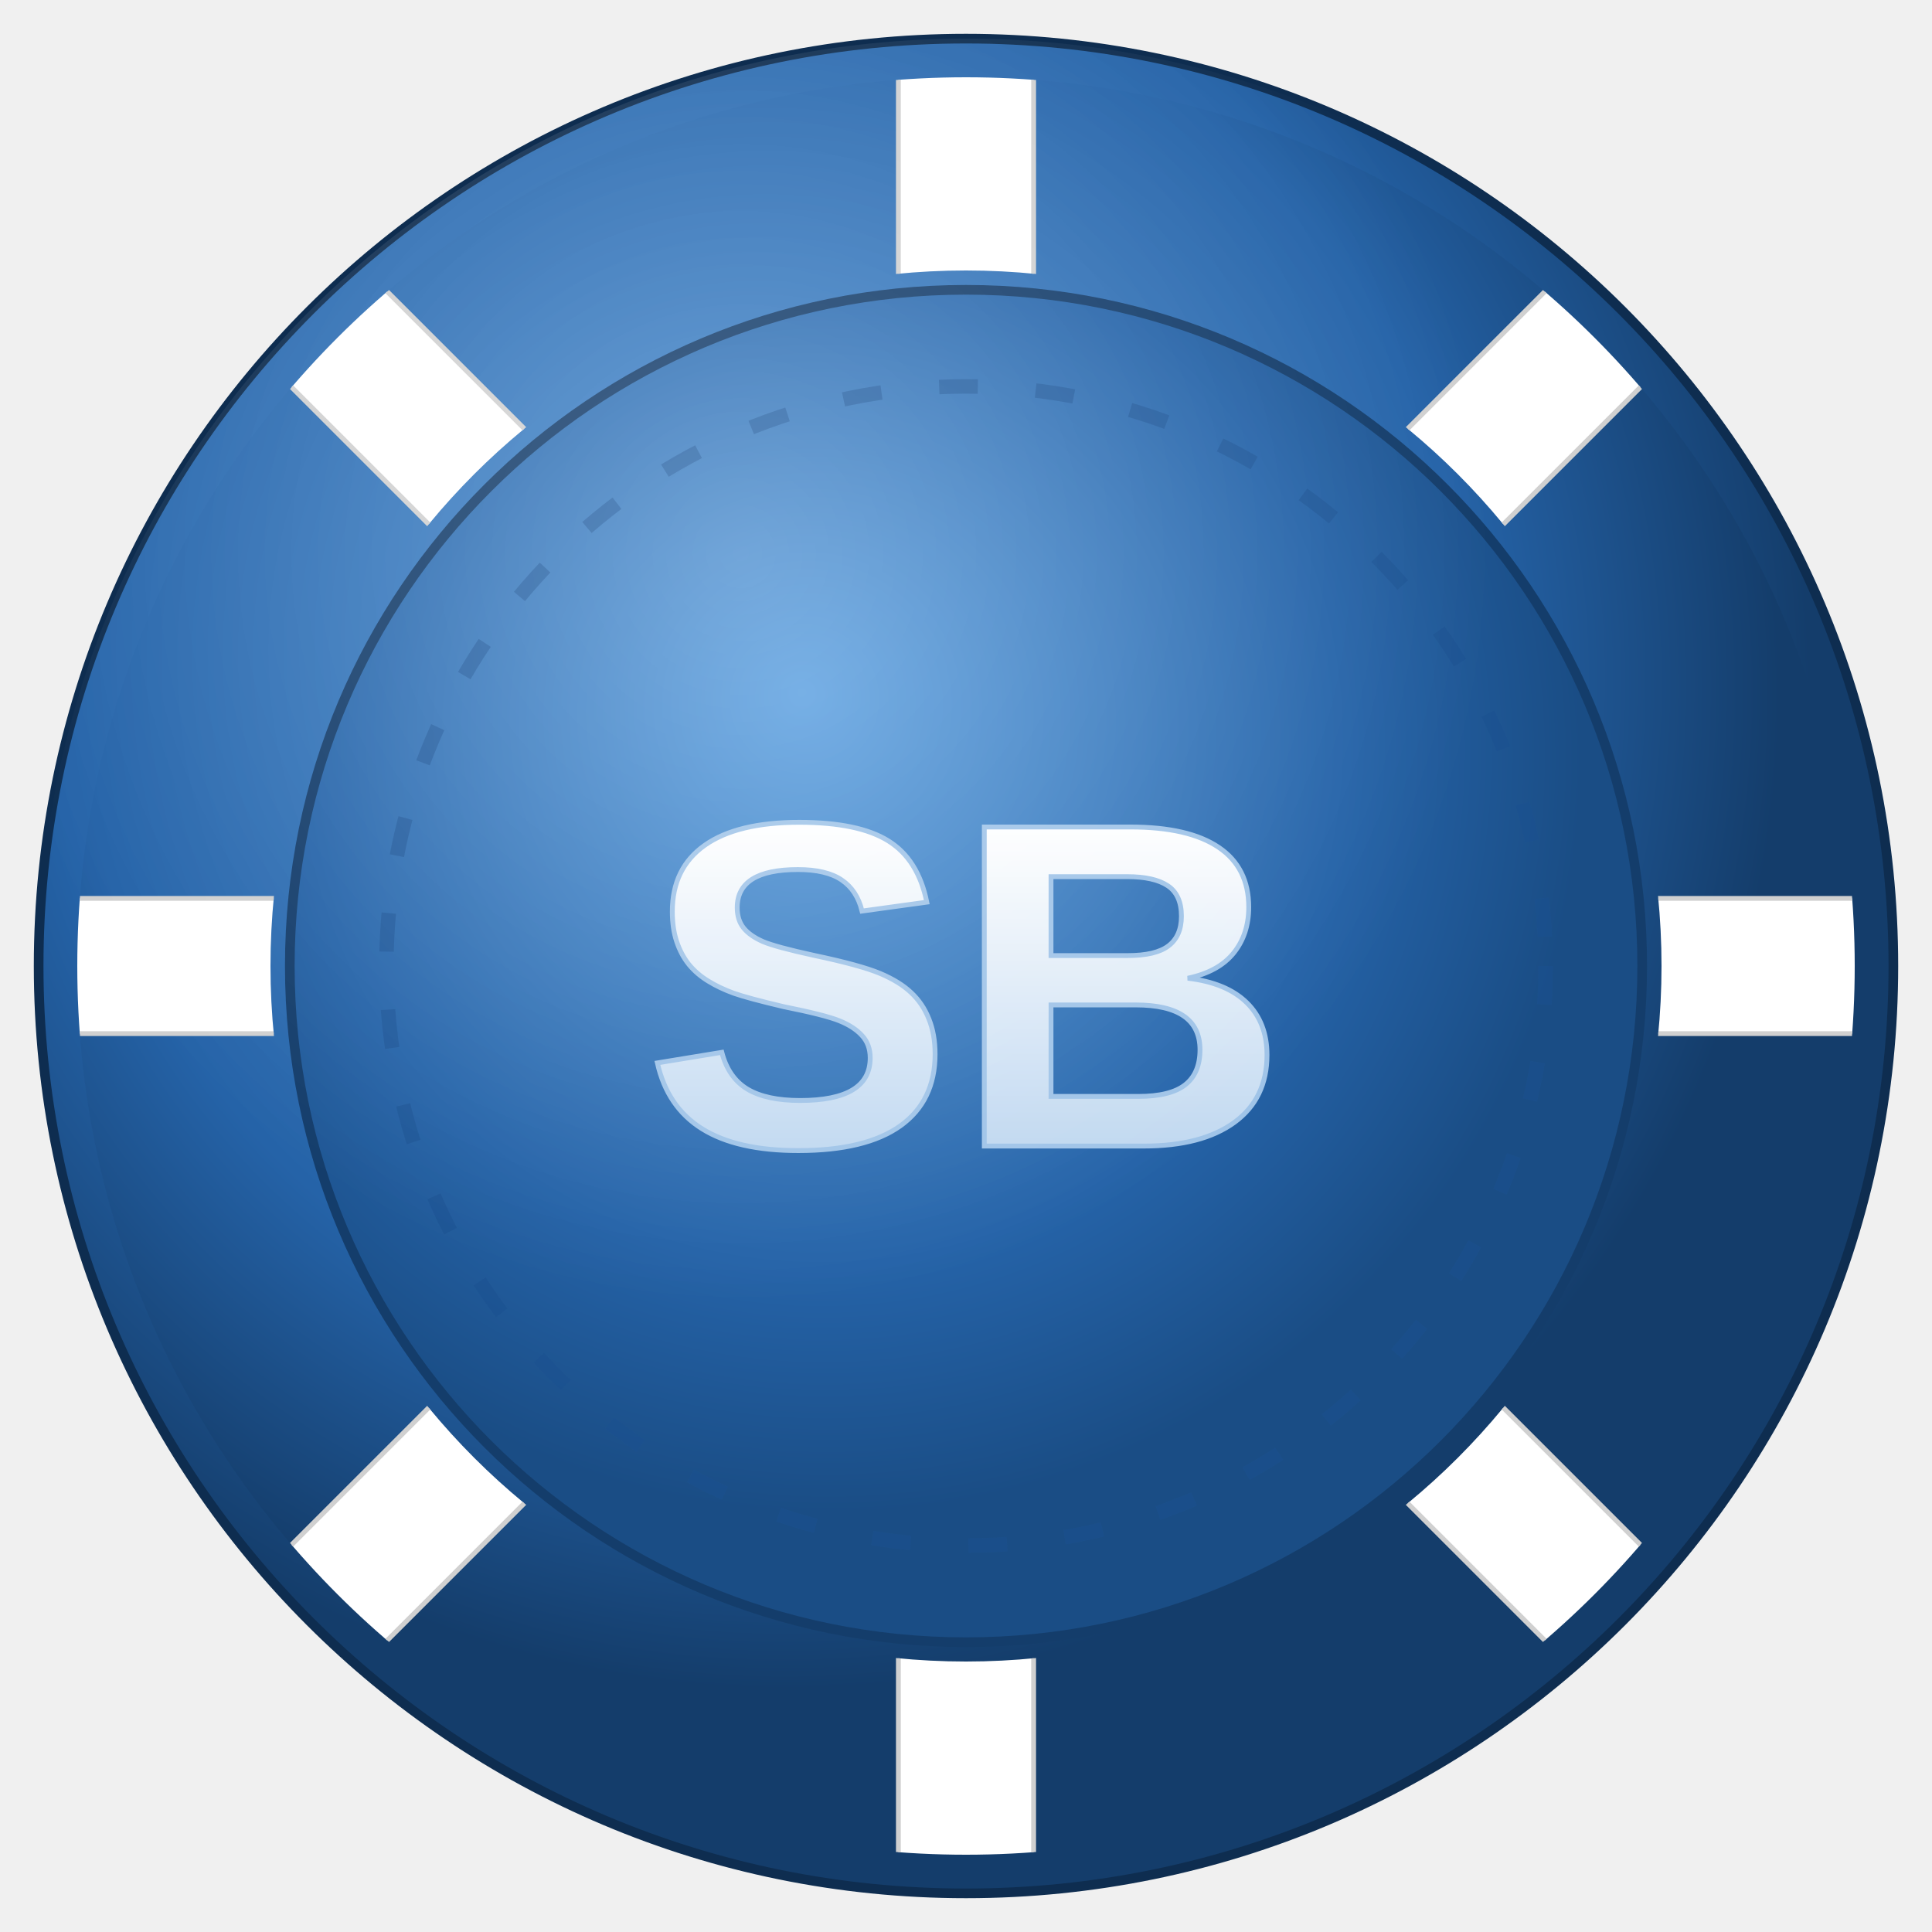
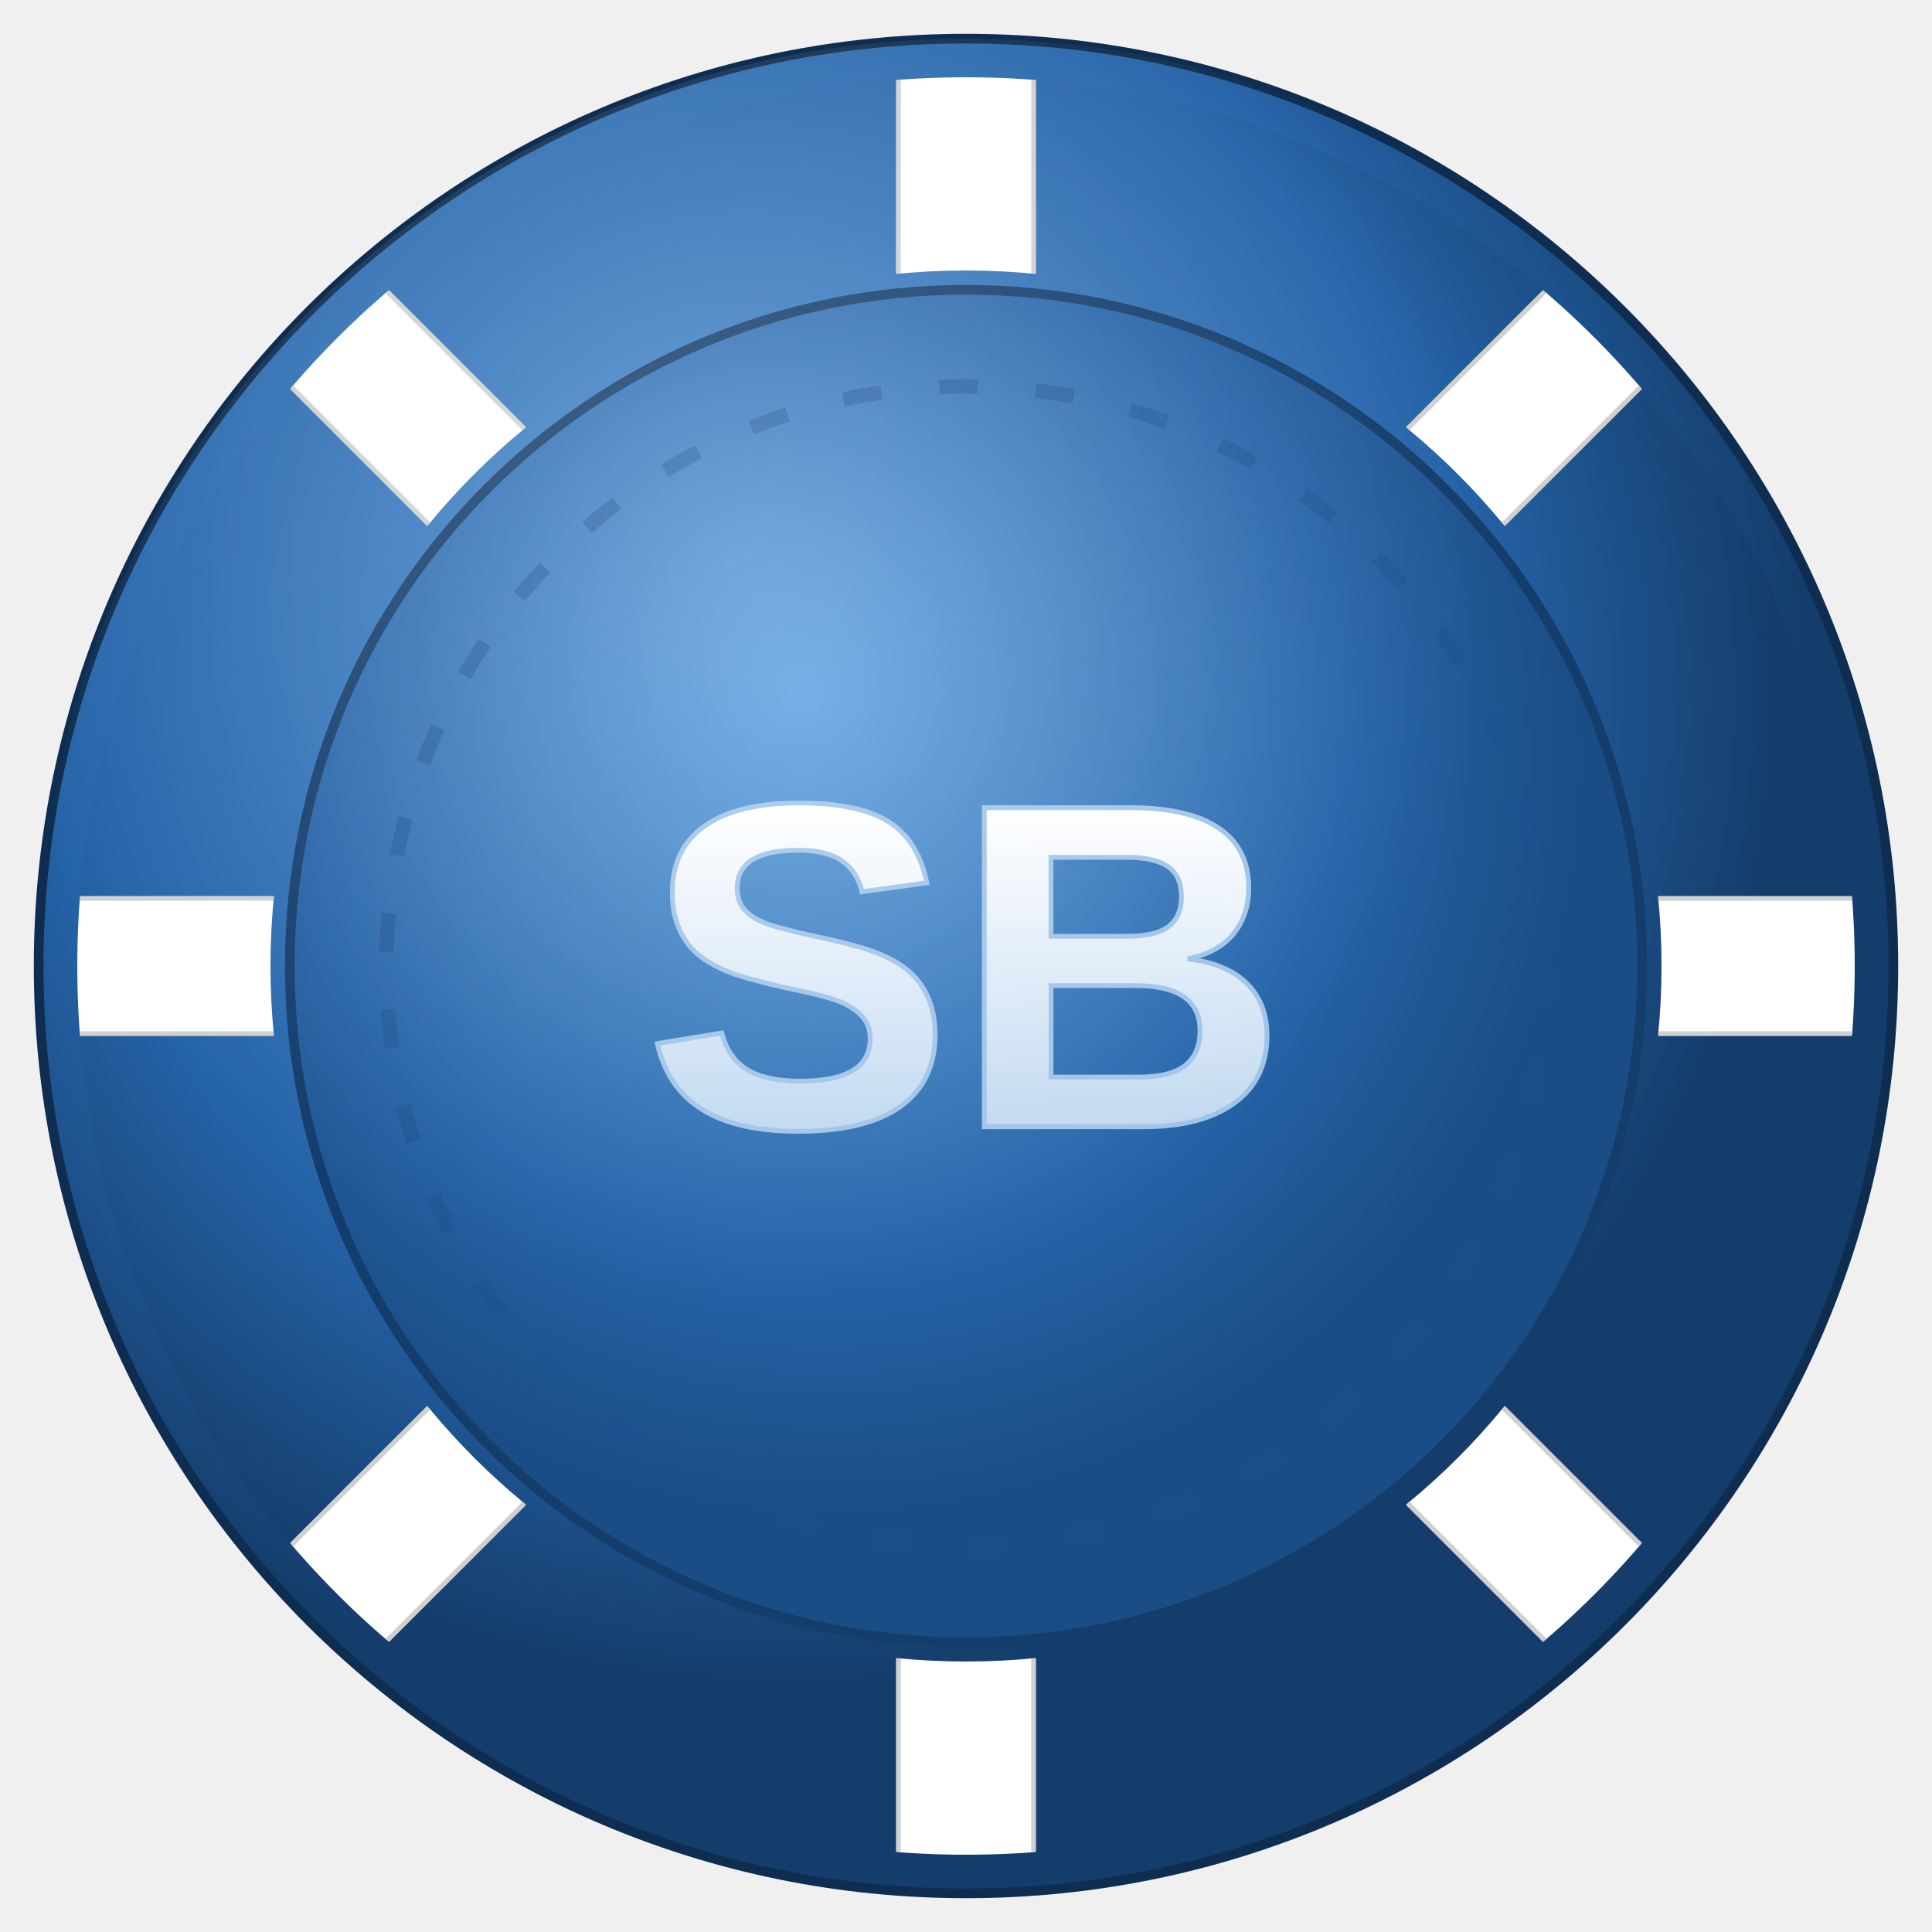
<svg xmlns="http://www.w3.org/2000/svg" viewBox="0 0 200 200" role="img" aria-label="Small Blind chip">
  <defs>
    <radialGradient id="sb-rim-grad" cx="40%" cy="35%" r="55%" fx="38%" fy="30%">
      <stop offset="0%" stop-color="#4a8fd4" />
      <stop offset="70%" stop-color="#2563a8" />
      <stop offset="100%" stop-color="#143d6b" />
    </radialGradient>
    <radialGradient id="sb-body-grad" cx="40%" cy="35%" r="55%" fx="38%" fy="30%">
      <stop offset="0%" stop-color="#5a9fe0" />
      <stop offset="70%" stop-color="#2563a8" />
      <stop offset="100%" stop-color="#1a4d85" />
    </radialGradient>
    <radialGradient id="sb-gloss" cx="38%" cy="28%" r="40%">
      <stop offset="0%" stop-color="#ffffff" stop-opacity="0.22" />
      <stop offset="100%" stop-color="#ffffff" stop-opacity="0" />
    </radialGradient>
    <linearGradient id="sb-text-grad" x1="0" y1="0" x2="0" y2="1">
      <stop offset="0%" stop-color="#ffffff" />
      <stop offset="100%" stop-color="#c0d8f0" />
    </linearGradient>
    <clipPath id="sb-rim-clip">
      <path d="M100,8 a92,92 0 1,1 0,184 a92,92 0 1,1 0,-184 Z M100,28 a72,72 0 1,0 0,144 a72,72 0 1,0 0,-144 Z" />
    </clipPath>
  </defs>
  <g id="sb-chip">
    <circle cx="100" cy="100" r="96" fill="url(#sb-rim-grad)" stroke="#0e2d50" stroke-width="1" />
    <circle cx="100" cy="100" r="92" fill="url(#sb-rim-grad)" />
    <g clip-path="url(#sb-rim-clip)">
      <rect x="93" y="4" width="14" height="28" rx="2" fill="#ffffff" stroke="#d0d0d0" stroke-width="0.5" transform="rotate(0,100,100)" />
      <rect x="93" y="4" width="14" height="28" rx="2" fill="#ffffff" stroke="#d0d0d0" stroke-width="0.5" transform="rotate(45,100,100)" />
      <rect x="93" y="4" width="14" height="28" rx="2" fill="#ffffff" stroke="#d0d0d0" stroke-width="0.5" transform="rotate(90,100,100)" />
      <rect x="93" y="4" width="14" height="28" rx="2" fill="#ffffff" stroke="#d0d0d0" stroke-width="0.5" transform="rotate(135,100,100)" />
      <rect x="93" y="4" width="14" height="28" rx="2" fill="#ffffff" stroke="#d0d0d0" stroke-width="0.5" transform="rotate(180,100,100)" />
      <rect x="93" y="4" width="14" height="28" rx="2" fill="#ffffff" stroke="#d0d0d0" stroke-width="0.5" transform="rotate(225,100,100)" />
      <rect x="93" y="4" width="14" height="28" rx="2" fill="#ffffff" stroke="#d0d0d0" stroke-width="0.5" transform="rotate(270,100,100)" />
      <rect x="93" y="4" width="14" height="28" rx="2" fill="#ffffff" stroke="#d0d0d0" stroke-width="0.5" transform="rotate(315,100,100)" />
    </g>
    <circle cx="100" cy="100" r="70" fill="url(#sb-body-grad)" stroke="#143d6b" stroke-width="1" />
    <circle cx="100" cy="100" r="60" fill="none" stroke="#1a5090" stroke-width="1.5" stroke-dasharray="4 6" opacity="0.5" />
-     <text x="100" y="102" text-anchor="middle" dominant-baseline="central" font-family="'Helvetica Neue', Arial, sans-serif" font-size="48" font-weight="800" fill="url(#sb-text-grad)" stroke="#a0c4e8" stroke-width="0.5">SB</text>
+     <text x="100" y="100" text-anchor="middle" dominant-baseline="central" font-family="'Helvetica Neue', Arial, sans-serif" font-size="48" font-weight="800" fill="url(#sb-text-grad)" stroke="#a0c4e8" stroke-width="0.5">SB</text>
    <circle cx="100" cy="100" r="96" fill="url(#sb-gloss)" />
  </g>
</svg>
